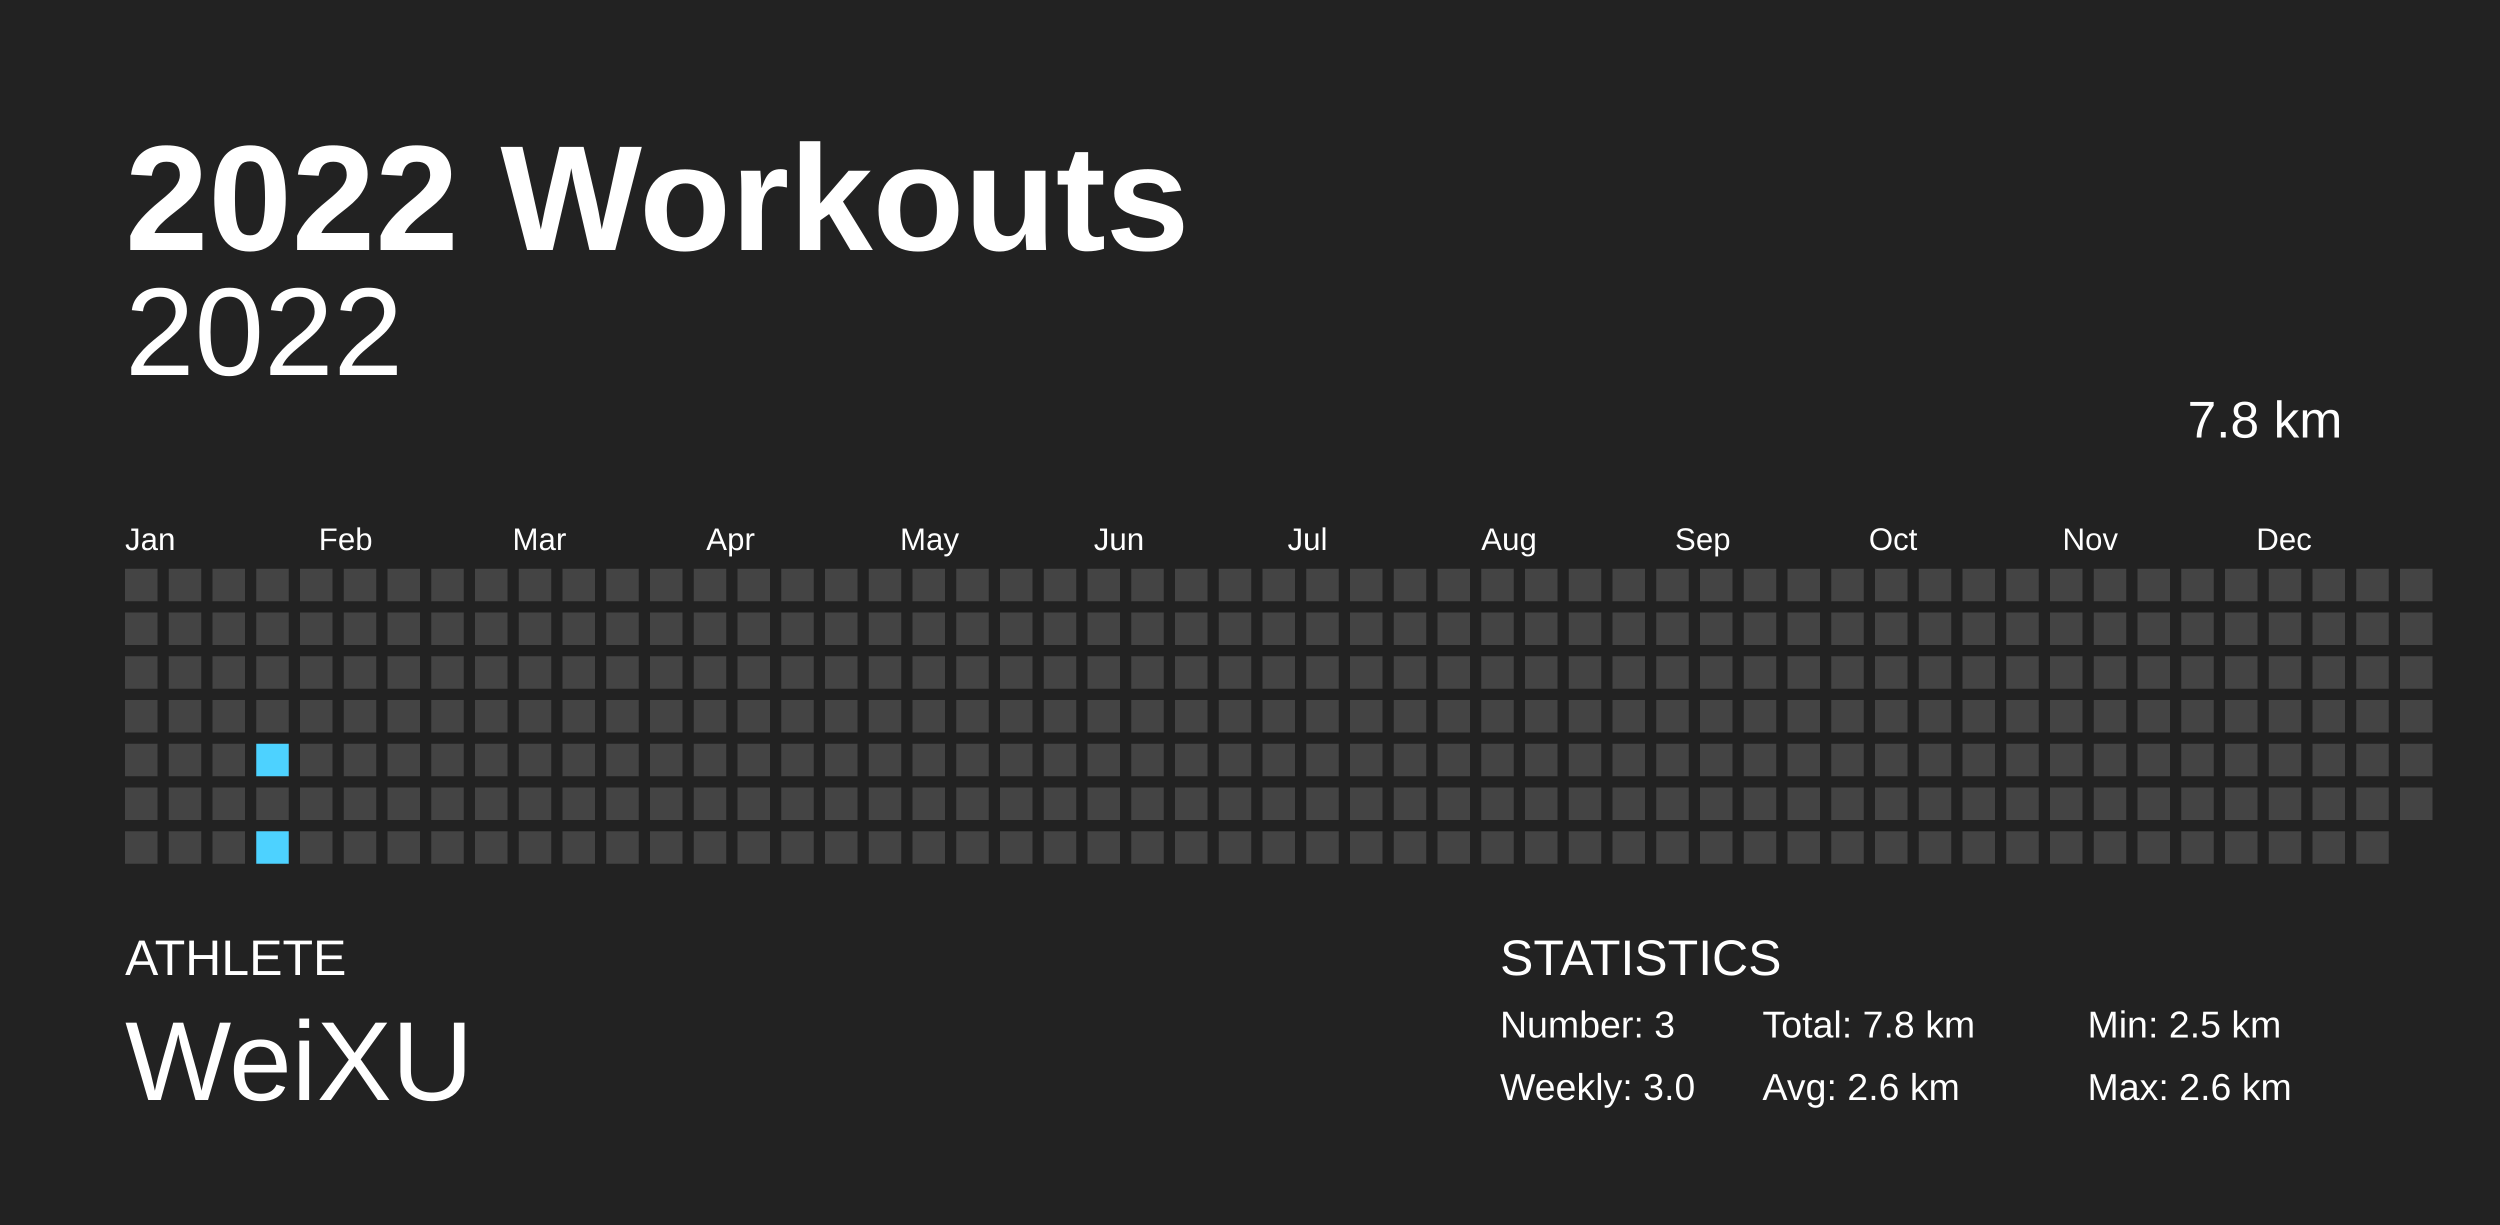
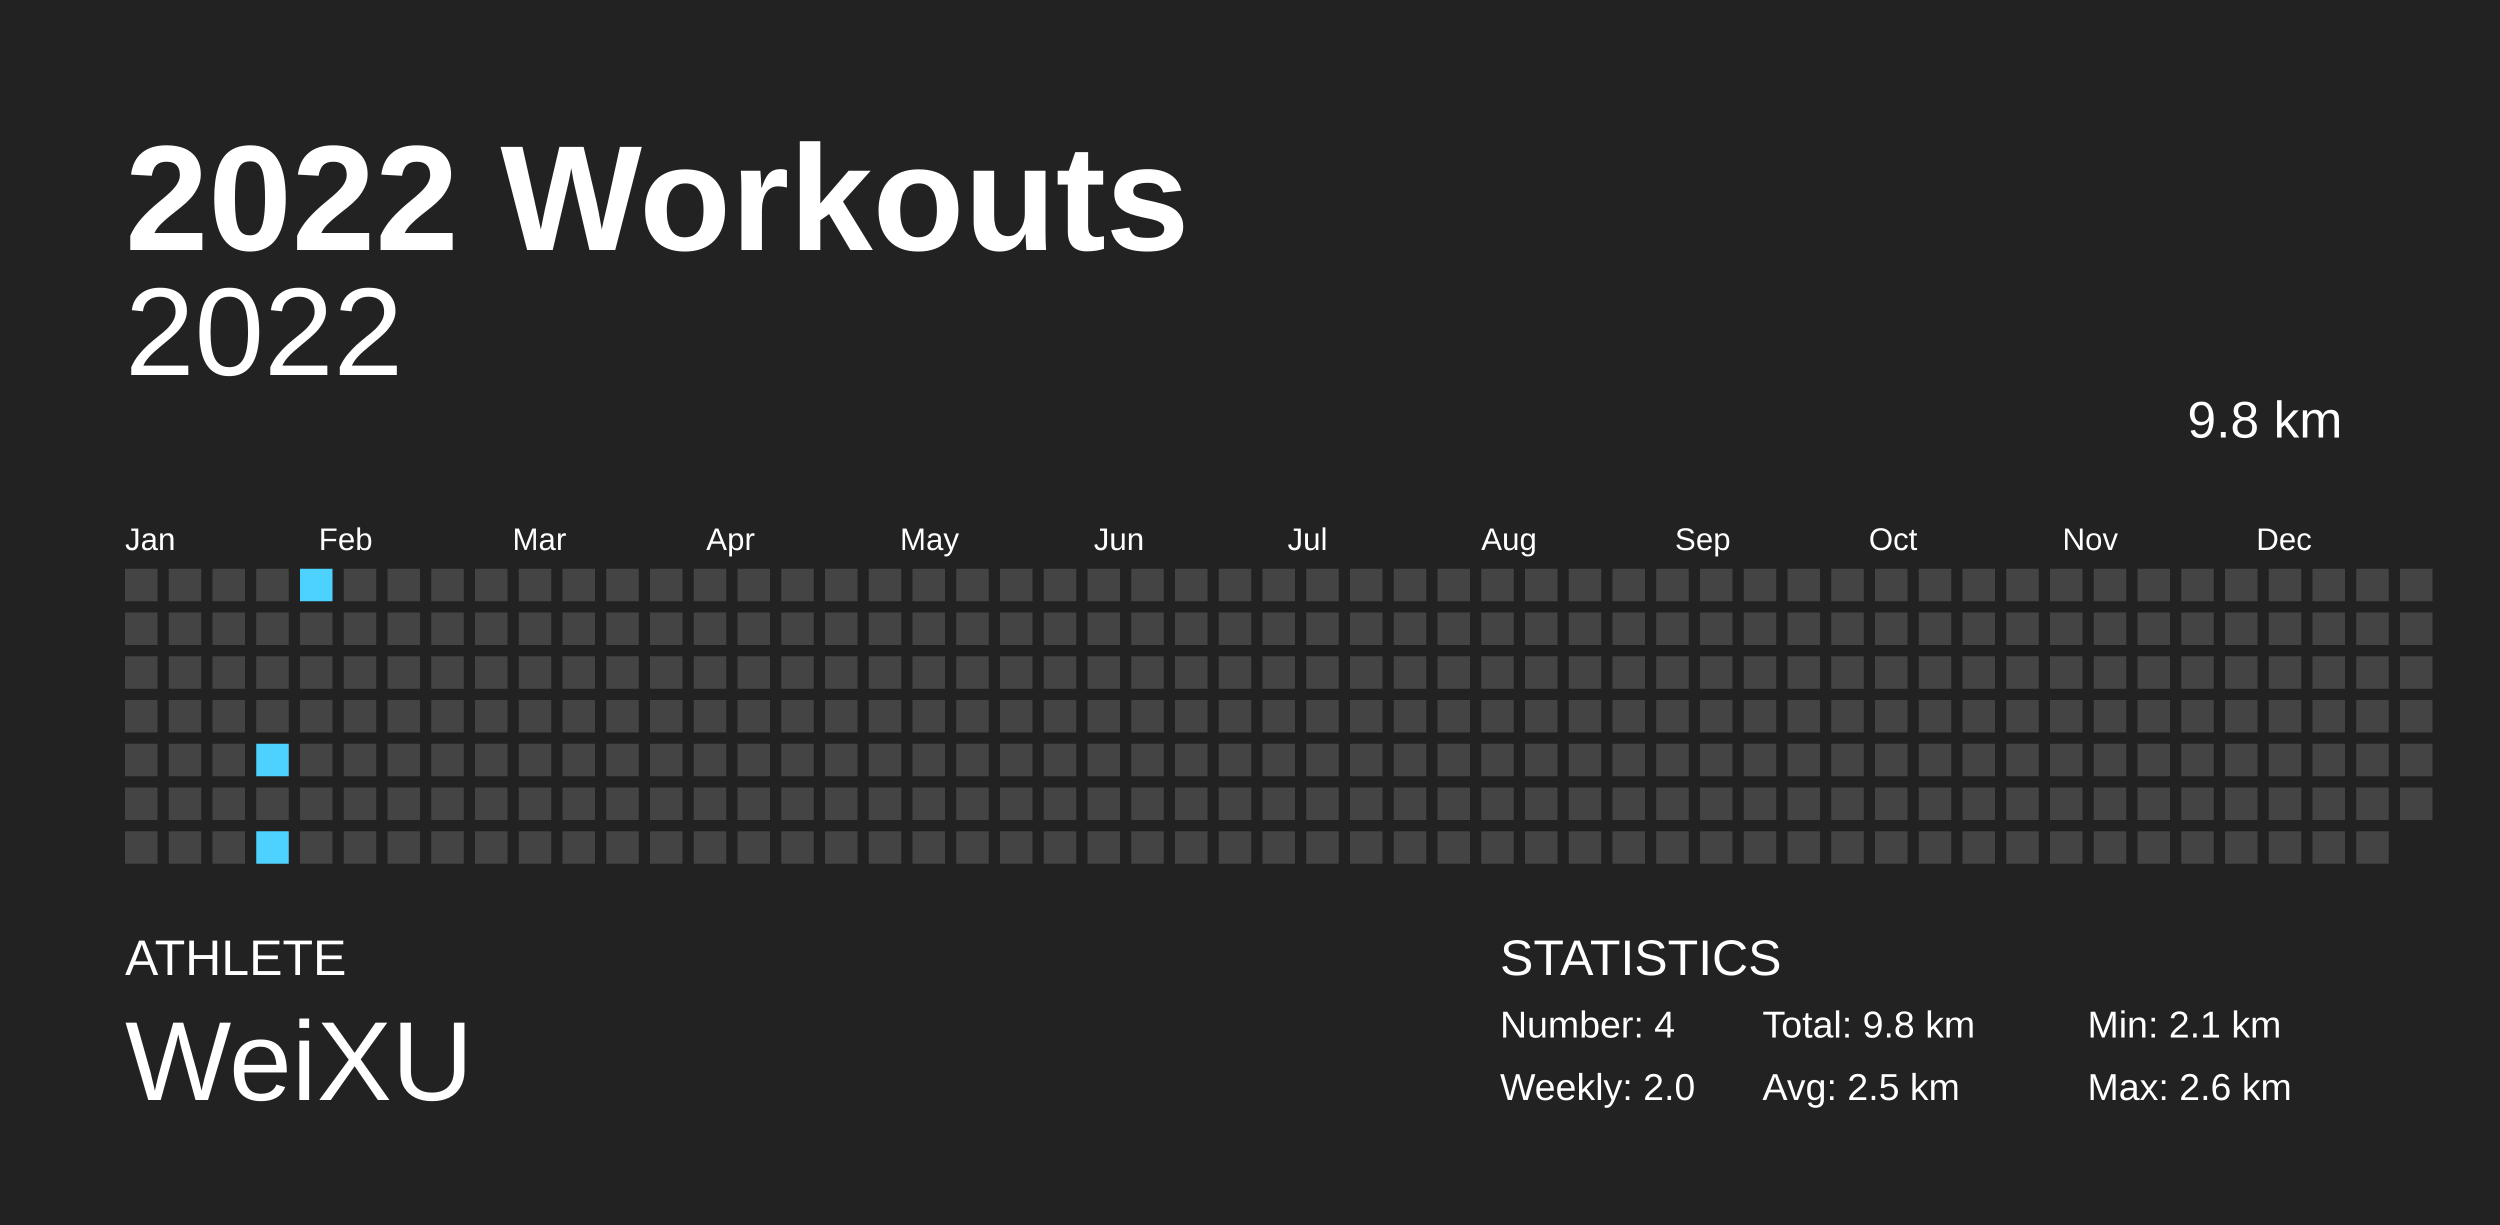
<svg xmlns="http://www.w3.org/2000/svg" baseProfile="full" height="98mm" version="1.1" viewBox="0,0,200,98" width="200mm">
  <defs />
  <rect fill="#222222" height="98" width="200" x="0" y="0" />
  <text fill="#FFFFFF" style="font-size:12px; font-family:Arial; font-weight:bold;" x="10" y="20">2022 Workouts</text>
  <text fill="#FFFFFF" style="font-size:4px; font-family:Arial" x="10" y="78">ATHLETE</text>
  <text fill="#FFFFFF" style="font-size:9px; font-family:Arial" x="10" y="88">WeiXU</text>
  <text fill="#FFFFFF" style="font-size:4px; font-family:Arial" x="120" y="78">STATISTICS</text>
-   <text fill="#FFFFFF" style="font-size:3px; font-family:Arial" x="120" y="83">Number: 3</text>
-   <text fill="#FFFFFF" style="font-size:3px; font-family:Arial" x="120" y="88">Weekly: 3.0</text>
-   <text fill="#FFFFFF" style="font-size:3px; font-family:Arial" x="141" y="83">Total: 7.8 km</text>
-   <text fill="#FFFFFF" style="font-size:3px; font-family:Arial" x="141" y="88">Avg: 2.6 km</text>
-   <text fill="#FFFFFF" style="font-size:3px; font-family:Arial" x="167" y="83">Min: 2.5 km</text>
+   <text fill="#FFFFFF" style="font-size:3px; font-family:Arial" x="120" y="83">Number: 4</text>
+   <text fill="#FFFFFF" style="font-size:3px; font-family:Arial" x="120" y="88">Weekly: 2.0</text>
+   <text fill="#FFFFFF" style="font-size:3px; font-family:Arial" x="141" y="83">Total: 9.8 km</text>
+   <text fill="#FFFFFF" style="font-size:3px; font-family:Arial" x="141" y="88">Avg: 2.5 km</text>
+   <text fill="#FFFFFF" style="font-size:3px; font-family:Arial" x="167" y="83">Min: 2.1 km</text>
  <text fill="#FFFFFF" style="font-size:3px; font-family:Arial" x="167" y="88">Max: 2.6 km</text>
  <text alignment-baseline="hanging" fill="#FFFFFF" style="font-size:10.0px; font-family:Arial;" x="10" y="30">2022</text>
-   <text alignment-baseline="hanging" fill="#FFFFFF" style="font-size:4.125px; font-family:Arial;" x="175" y="35">7.8 km</text>
+   <text alignment-baseline="hanging" fill="#FFFFFF" style="font-size:4.125px; font-family:Arial;" x="175" y="35">9.8 km</text>
  <text fill="#FFFFFF" style="font-size:2.5px; font-family:Arial" x="10.0" y="44">Jan</text>
  <text fill="#FFFFFF" style="font-size:2.5px; font-family:Arial" x="25.5" y="44">Feb</text>
  <text fill="#FFFFFF" style="font-size:2.5px; font-family:Arial" x="41.0" y="44">Mar</text>
  <text fill="#FFFFFF" style="font-size:2.5px; font-family:Arial" x="56.5" y="44">Apr</text>
  <text fill="#FFFFFF" style="font-size:2.5px; font-family:Arial" x="72.0" y="44">May</text>
  <text fill="#FFFFFF" style="font-size:2.5px; font-family:Arial" x="87.5" y="44">Jun</text>
  <text fill="#FFFFFF" style="font-size:2.5px; font-family:Arial" x="103.0" y="44">Jul</text>
  <text fill="#FFFFFF" style="font-size:2.5px; font-family:Arial" x="118.5" y="44">Aug</text>
  <text fill="#FFFFFF" style="font-size:2.5px; font-family:Arial" x="134.0" y="44">Sep</text>
  <text fill="#FFFFFF" style="font-size:2.5px; font-family:Arial" x="149.5" y="44">Oct</text>
  <text fill="#FFFFFF" style="font-size:2.5px; font-family:Arial" x="165.0" y="44">Nov</text>
  <text fill="#FFFFFF" style="font-size:2.5px; font-family:Arial" x="180.5" y="44">Dec</text>
  <rect fill="#444444" height="2.6" width="2.6" x="10.0" y="45.5" />
  <rect fill="#444444" height="2.6" width="2.6" x="10.0" y="49.0" />
  <rect fill="#444444" height="2.6" width="2.6" x="10.0" y="52.5" />
  <rect fill="#444444" height="2.6" width="2.6" x="10.0" y="56.0" />
  <rect fill="#444444" height="2.6" width="2.6" x="10.0" y="59.5" />
  <rect fill="#444444" height="2.6" width="2.6" x="10.0" y="63.0" />
  <rect fill="#444444" height="2.6" width="2.6" x="10.0" y="66.5" />
  <rect fill="#444444" height="2.6" width="2.6" x="13.5" y="45.5" />
  <rect fill="#444444" height="2.6" width="2.6" x="13.5" y="49.0" />
  <rect fill="#444444" height="2.6" width="2.6" x="13.5" y="52.5" />
  <rect fill="#444444" height="2.6" width="2.6" x="13.5" y="56.0" />
  <rect fill="#444444" height="2.6" width="2.6" x="13.5" y="59.5" />
  <rect fill="#444444" height="2.6" width="2.6" x="13.5" y="63.0" />
  <rect fill="#444444" height="2.6" width="2.6" x="13.5" y="66.5" />
  <rect fill="#444444" height="2.6" width="2.6" x="17.0" y="45.5" />
  <rect fill="#444444" height="2.6" width="2.6" x="17.0" y="49.0" />
  <rect fill="#444444" height="2.6" width="2.6" x="17.0" y="52.5" />
  <rect fill="#444444" height="2.6" width="2.6" x="17.0" y="56.0" />
  <rect fill="#444444" height="2.6" width="2.6" x="17.0" y="59.5" />
  <rect fill="#444444" height="2.6" width="2.6" x="17.0" y="63.0" />
  <rect fill="#444444" height="2.6" width="2.6" x="17.0" y="66.5" />
  <rect fill="#444444" height="2.6" width="2.6" x="20.5" y="45.5" />
  <rect fill="#444444" height="2.6" width="2.6" x="20.5" y="49.0" />
  <rect fill="#444444" height="2.6" width="2.6" x="20.5" y="52.5" />
  <rect fill="#444444" height="2.6" width="2.6" x="20.5" y="56.0" />
  <rect fill="#4dd2ff" height="2.6" width="2.6" x="20.5" y="59.5" />
  <rect fill="#444444" height="2.6" width="2.6" x="20.5" y="63.0" />
  <rect fill="#4dd2ff" height="2.6" width="2.6" x="20.5" y="66.5" />
-   <rect fill="#444444" height="2.6" width="2.6" x="24.0" y="45.5" />
+   <rect fill="#4dd2ff" height="2.6" width="2.6" x="24.0" y="45.5" />
  <rect fill="#444444" height="2.6" width="2.6" x="24.0" y="49.0" />
  <rect fill="#444444" height="2.6" width="2.6" x="24.0" y="52.5" />
  <rect fill="#444444" height="2.6" width="2.6" x="24.0" y="56.0" />
  <rect fill="#444444" height="2.6" width="2.6" x="24.0" y="59.5" />
  <rect fill="#444444" height="2.6" width="2.6" x="24.0" y="63.0" />
  <rect fill="#444444" height="2.6" width="2.6" x="24.0" y="66.5" />
  <rect fill="#444444" height="2.6" width="2.6" x="27.5" y="45.5" />
  <rect fill="#444444" height="2.6" width="2.6" x="27.5" y="49.0" />
  <rect fill="#444444" height="2.6" width="2.6" x="27.5" y="52.5" />
  <rect fill="#444444" height="2.6" width="2.6" x="27.5" y="56.0" />
  <rect fill="#444444" height="2.6" width="2.6" x="27.5" y="59.5" />
  <rect fill="#444444" height="2.6" width="2.6" x="27.5" y="63.0" />
  <rect fill="#444444" height="2.6" width="2.6" x="27.5" y="66.5" />
  <rect fill="#444444" height="2.6" width="2.6" x="31.0" y="45.5" />
  <rect fill="#444444" height="2.6" width="2.6" x="31.0" y="49.0" />
  <rect fill="#444444" height="2.6" width="2.6" x="31.0" y="52.5" />
  <rect fill="#444444" height="2.6" width="2.6" x="31.0" y="56.0" />
  <rect fill="#444444" height="2.6" width="2.6" x="31.0" y="59.5" />
  <rect fill="#444444" height="2.6" width="2.6" x="31.0" y="63.0" />
  <rect fill="#444444" height="2.6" width="2.6" x="31.0" y="66.5" />
  <rect fill="#444444" height="2.6" width="2.6" x="34.5" y="45.5" />
  <rect fill="#444444" height="2.6" width="2.6" x="34.5" y="49.0" />
  <rect fill="#444444" height="2.6" width="2.6" x="34.5" y="52.5" />
  <rect fill="#444444" height="2.6" width="2.6" x="34.5" y="56.0" />
  <rect fill="#444444" height="2.6" width="2.6" x="34.5" y="59.5" />
  <rect fill="#444444" height="2.6" width="2.6" x="34.5" y="63.0" />
  <rect fill="#444444" height="2.6" width="2.6" x="34.5" y="66.5" />
  <rect fill="#444444" height="2.6" width="2.6" x="38.0" y="45.5" />
  <rect fill="#444444" height="2.6" width="2.6" x="38.0" y="49.0" />
  <rect fill="#444444" height="2.6" width="2.6" x="38.0" y="52.5" />
  <rect fill="#444444" height="2.6" width="2.6" x="38.0" y="56.0" />
  <rect fill="#444444" height="2.6" width="2.6" x="38.0" y="59.5" />
  <rect fill="#444444" height="2.6" width="2.6" x="38.0" y="63.0" />
  <rect fill="#444444" height="2.6" width="2.6" x="38.0" y="66.5" />
  <rect fill="#444444" height="2.6" width="2.6" x="41.5" y="45.5" />
  <rect fill="#444444" height="2.6" width="2.6" x="41.5" y="49.0" />
  <rect fill="#444444" height="2.6" width="2.6" x="41.5" y="52.5" />
  <rect fill="#444444" height="2.6" width="2.6" x="41.5" y="56.0" />
  <rect fill="#444444" height="2.6" width="2.6" x="41.5" y="59.5" />
  <rect fill="#444444" height="2.6" width="2.6" x="41.5" y="63.0" />
  <rect fill="#444444" height="2.6" width="2.6" x="41.5" y="66.5" />
  <rect fill="#444444" height="2.6" width="2.6" x="45.0" y="45.5" />
  <rect fill="#444444" height="2.6" width="2.6" x="45.0" y="49.0" />
  <rect fill="#444444" height="2.6" width="2.6" x="45.0" y="52.5" />
  <rect fill="#444444" height="2.6" width="2.6" x="45.0" y="56.0" />
  <rect fill="#444444" height="2.6" width="2.6" x="45.0" y="59.5" />
  <rect fill="#444444" height="2.6" width="2.6" x="45.0" y="63.0" />
  <rect fill="#444444" height="2.6" width="2.6" x="45.0" y="66.5" />
  <rect fill="#444444" height="2.6" width="2.6" x="48.5" y="45.5" />
  <rect fill="#444444" height="2.6" width="2.6" x="48.5" y="49.0" />
  <rect fill="#444444" height="2.6" width="2.6" x="48.5" y="52.5" />
  <rect fill="#444444" height="2.6" width="2.6" x="48.5" y="56.0" />
  <rect fill="#444444" height="2.6" width="2.6" x="48.5" y="59.5" />
  <rect fill="#444444" height="2.6" width="2.6" x="48.5" y="63.0" />
  <rect fill="#444444" height="2.6" width="2.6" x="48.5" y="66.5" />
  <rect fill="#444444" height="2.6" width="2.6" x="52.0" y="45.5" />
  <rect fill="#444444" height="2.6" width="2.6" x="52.0" y="49.0" />
  <rect fill="#444444" height="2.6" width="2.6" x="52.0" y="52.5" />
  <rect fill="#444444" height="2.6" width="2.6" x="52.0" y="56.0" />
  <rect fill="#444444" height="2.6" width="2.6" x="52.0" y="59.5" />
  <rect fill="#444444" height="2.6" width="2.6" x="52.0" y="63.0" />
  <rect fill="#444444" height="2.6" width="2.6" x="52.0" y="66.5" />
  <rect fill="#444444" height="2.6" width="2.6" x="55.5" y="45.5" />
  <rect fill="#444444" height="2.6" width="2.6" x="55.5" y="49.0" />
  <rect fill="#444444" height="2.6" width="2.6" x="55.5" y="52.5" />
  <rect fill="#444444" height="2.6" width="2.6" x="55.5" y="56.0" />
  <rect fill="#444444" height="2.6" width="2.6" x="55.5" y="59.5" />
  <rect fill="#444444" height="2.6" width="2.6" x="55.5" y="63.0" />
  <rect fill="#444444" height="2.6" width="2.6" x="55.5" y="66.5" />
  <rect fill="#444444" height="2.6" width="2.6" x="59.0" y="45.5" />
  <rect fill="#444444" height="2.6" width="2.6" x="59.0" y="49.0" />
  <rect fill="#444444" height="2.6" width="2.6" x="59.0" y="52.5" />
  <rect fill="#444444" height="2.6" width="2.6" x="59.0" y="56.0" />
  <rect fill="#444444" height="2.6" width="2.6" x="59.0" y="59.5" />
  <rect fill="#444444" height="2.6" width="2.6" x="59.0" y="63.0" />
  <rect fill="#444444" height="2.6" width="2.6" x="59.0" y="66.5" />
  <rect fill="#444444" height="2.6" width="2.6" x="62.5" y="45.5" />
  <rect fill="#444444" height="2.6" width="2.6" x="62.5" y="49.0" />
  <rect fill="#444444" height="2.6" width="2.6" x="62.5" y="52.5" />
  <rect fill="#444444" height="2.6" width="2.6" x="62.5" y="56.0" />
  <rect fill="#444444" height="2.6" width="2.6" x="62.5" y="59.5" />
  <rect fill="#444444" height="2.6" width="2.6" x="62.5" y="63.0" />
  <rect fill="#444444" height="2.6" width="2.6" x="62.5" y="66.5" />
  <rect fill="#444444" height="2.6" width="2.6" x="66.0" y="45.5" />
  <rect fill="#444444" height="2.6" width="2.6" x="66.0" y="49.0" />
  <rect fill="#444444" height="2.6" width="2.6" x="66.0" y="52.5" />
  <rect fill="#444444" height="2.6" width="2.6" x="66.0" y="56.0" />
  <rect fill="#444444" height="2.6" width="2.6" x="66.0" y="59.5" />
  <rect fill="#444444" height="2.6" width="2.6" x="66.0" y="63.0" />
  <rect fill="#444444" height="2.6" width="2.6" x="66.0" y="66.5" />
  <rect fill="#444444" height="2.6" width="2.6" x="69.5" y="45.5" />
  <rect fill="#444444" height="2.6" width="2.6" x="69.5" y="49.0" />
  <rect fill="#444444" height="2.6" width="2.6" x="69.5" y="52.5" />
  <rect fill="#444444" height="2.6" width="2.6" x="69.5" y="56.0" />
  <rect fill="#444444" height="2.6" width="2.6" x="69.5" y="59.5" />
  <rect fill="#444444" height="2.6" width="2.6" x="69.5" y="63.0" />
  <rect fill="#444444" height="2.6" width="2.6" x="69.5" y="66.5" />
  <rect fill="#444444" height="2.6" width="2.6" x="73.0" y="45.5" />
  <rect fill="#444444" height="2.6" width="2.6" x="73.0" y="49.0" />
  <rect fill="#444444" height="2.6" width="2.6" x="73.0" y="52.5" />
  <rect fill="#444444" height="2.6" width="2.6" x="73.0" y="56.0" />
  <rect fill="#444444" height="2.6" width="2.6" x="73.0" y="59.5" />
  <rect fill="#444444" height="2.6" width="2.6" x="73.0" y="63.0" />
  <rect fill="#444444" height="2.6" width="2.6" x="73.0" y="66.5" />
  <rect fill="#444444" height="2.6" width="2.6" x="76.5" y="45.5" />
  <rect fill="#444444" height="2.6" width="2.6" x="76.5" y="49.0" />
  <rect fill="#444444" height="2.6" width="2.6" x="76.5" y="52.5" />
  <rect fill="#444444" height="2.6" width="2.6" x="76.5" y="56.0" />
  <rect fill="#444444" height="2.6" width="2.6" x="76.5" y="59.5" />
  <rect fill="#444444" height="2.6" width="2.6" x="76.5" y="63.0" />
  <rect fill="#444444" height="2.6" width="2.6" x="76.5" y="66.5" />
  <rect fill="#444444" height="2.6" width="2.6" x="80.0" y="45.5" />
  <rect fill="#444444" height="2.6" width="2.6" x="80.0" y="49.0" />
  <rect fill="#444444" height="2.6" width="2.6" x="80.0" y="52.5" />
  <rect fill="#444444" height="2.6" width="2.6" x="80.0" y="56.0" />
  <rect fill="#444444" height="2.6" width="2.6" x="80.0" y="59.5" />
  <rect fill="#444444" height="2.6" width="2.6" x="80.0" y="63.0" />
  <rect fill="#444444" height="2.6" width="2.6" x="80.0" y="66.5" />
  <rect fill="#444444" height="2.6" width="2.6" x="83.5" y="45.5" />
  <rect fill="#444444" height="2.6" width="2.6" x="83.5" y="49.0" />
  <rect fill="#444444" height="2.6" width="2.6" x="83.5" y="52.5" />
  <rect fill="#444444" height="2.6" width="2.6" x="83.5" y="56.0" />
  <rect fill="#444444" height="2.6" width="2.6" x="83.5" y="59.5" />
  <rect fill="#444444" height="2.6" width="2.6" x="83.5" y="63.0" />
  <rect fill="#444444" height="2.6" width="2.6" x="83.5" y="66.5" />
  <rect fill="#444444" height="2.6" width="2.6" x="87.0" y="45.5" />
  <rect fill="#444444" height="2.6" width="2.6" x="87.0" y="49.0" />
  <rect fill="#444444" height="2.6" width="2.6" x="87.0" y="52.5" />
  <rect fill="#444444" height="2.6" width="2.6" x="87.0" y="56.0" />
  <rect fill="#444444" height="2.6" width="2.6" x="87.0" y="59.5" />
  <rect fill="#444444" height="2.6" width="2.6" x="87.0" y="63.0" />
  <rect fill="#444444" height="2.6" width="2.6" x="87.0" y="66.5" />
  <rect fill="#444444" height="2.6" width="2.6" x="90.5" y="45.5" />
  <rect fill="#444444" height="2.6" width="2.6" x="90.5" y="49.0" />
  <rect fill="#444444" height="2.6" width="2.6" x="90.5" y="52.5" />
  <rect fill="#444444" height="2.6" width="2.6" x="90.5" y="56.0" />
  <rect fill="#444444" height="2.6" width="2.6" x="90.5" y="59.5" />
  <rect fill="#444444" height="2.6" width="2.6" x="90.5" y="63.0" />
  <rect fill="#444444" height="2.6" width="2.6" x="90.5" y="66.5" />
  <rect fill="#444444" height="2.6" width="2.6" x="94.0" y="45.5" />
  <rect fill="#444444" height="2.6" width="2.6" x="94.0" y="49.0" />
  <rect fill="#444444" height="2.6" width="2.6" x="94.0" y="52.5" />
  <rect fill="#444444" height="2.6" width="2.6" x="94.0" y="56.0" />
  <rect fill="#444444" height="2.6" width="2.6" x="94.0" y="59.5" />
  <rect fill="#444444" height="2.6" width="2.6" x="94.0" y="63.0" />
  <rect fill="#444444" height="2.6" width="2.6" x="94.0" y="66.5" />
  <rect fill="#444444" height="2.6" width="2.6" x="97.5" y="45.5" />
  <rect fill="#444444" height="2.6" width="2.6" x="97.5" y="49.0" />
  <rect fill="#444444" height="2.6" width="2.6" x="97.5" y="52.5" />
  <rect fill="#444444" height="2.6" width="2.6" x="97.5" y="56.0" />
  <rect fill="#444444" height="2.6" width="2.6" x="97.5" y="59.5" />
  <rect fill="#444444" height="2.6" width="2.6" x="97.5" y="63.0" />
  <rect fill="#444444" height="2.6" width="2.6" x="97.5" y="66.5" />
  <rect fill="#444444" height="2.6" width="2.6" x="101.0" y="45.5" />
  <rect fill="#444444" height="2.6" width="2.6" x="101.0" y="49.0" />
  <rect fill="#444444" height="2.6" width="2.6" x="101.0" y="52.5" />
  <rect fill="#444444" height="2.6" width="2.6" x="101.0" y="56.0" />
  <rect fill="#444444" height="2.6" width="2.6" x="101.0" y="59.5" />
  <rect fill="#444444" height="2.6" width="2.6" x="101.0" y="63.0" />
  <rect fill="#444444" height="2.6" width="2.6" x="101.0" y="66.5" />
  <rect fill="#444444" height="2.6" width="2.6" x="104.5" y="45.5" />
  <rect fill="#444444" height="2.6" width="2.6" x="104.5" y="49.0" />
  <rect fill="#444444" height="2.6" width="2.6" x="104.5" y="52.5" />
  <rect fill="#444444" height="2.6" width="2.6" x="104.5" y="56.0" />
  <rect fill="#444444" height="2.6" width="2.6" x="104.5" y="59.5" />
  <rect fill="#444444" height="2.6" width="2.6" x="104.5" y="63.0" />
  <rect fill="#444444" height="2.6" width="2.6" x="104.5" y="66.5" />
  <rect fill="#444444" height="2.6" width="2.6" x="108.0" y="45.5" />
  <rect fill="#444444" height="2.6" width="2.6" x="108.0" y="49.0" />
  <rect fill="#444444" height="2.6" width="2.6" x="108.0" y="52.5" />
  <rect fill="#444444" height="2.6" width="2.6" x="108.0" y="56.0" />
  <rect fill="#444444" height="2.6" width="2.6" x="108.0" y="59.5" />
  <rect fill="#444444" height="2.6" width="2.6" x="108.0" y="63.0" />
  <rect fill="#444444" height="2.6" width="2.6" x="108.0" y="66.5" />
  <rect fill="#444444" height="2.6" width="2.6" x="111.5" y="45.5" />
  <rect fill="#444444" height="2.6" width="2.6" x="111.5" y="49.0" />
  <rect fill="#444444" height="2.6" width="2.6" x="111.5" y="52.5" />
  <rect fill="#444444" height="2.6" width="2.6" x="111.5" y="56.0" />
  <rect fill="#444444" height="2.6" width="2.6" x="111.5" y="59.5" />
  <rect fill="#444444" height="2.6" width="2.6" x="111.5" y="63.0" />
  <rect fill="#444444" height="2.6" width="2.6" x="111.5" y="66.5" />
  <rect fill="#444444" height="2.6" width="2.6" x="115.0" y="45.5" />
  <rect fill="#444444" height="2.6" width="2.6" x="115.0" y="49.0" />
  <rect fill="#444444" height="2.6" width="2.6" x="115.0" y="52.5" />
  <rect fill="#444444" height="2.6" width="2.6" x="115.0" y="56.0" />
  <rect fill="#444444" height="2.6" width="2.6" x="115.0" y="59.5" />
  <rect fill="#444444" height="2.6" width="2.6" x="115.0" y="63.0" />
  <rect fill="#444444" height="2.6" width="2.6" x="115.0" y="66.5" />
  <rect fill="#444444" height="2.6" width="2.6" x="118.5" y="45.5" />
  <rect fill="#444444" height="2.6" width="2.6" x="118.5" y="49.0" />
  <rect fill="#444444" height="2.6" width="2.6" x="118.5" y="52.5" />
  <rect fill="#444444" height="2.6" width="2.6" x="118.5" y="56.0" />
  <rect fill="#444444" height="2.6" width="2.6" x="118.5" y="59.5" />
  <rect fill="#444444" height="2.6" width="2.6" x="118.5" y="63.0" />
  <rect fill="#444444" height="2.6" width="2.6" x="118.5" y="66.5" />
  <rect fill="#444444" height="2.6" width="2.6" x="122.0" y="45.5" />
  <rect fill="#444444" height="2.6" width="2.6" x="122.0" y="49.0" />
  <rect fill="#444444" height="2.6" width="2.6" x="122.0" y="52.5" />
  <rect fill="#444444" height="2.6" width="2.6" x="122.0" y="56.0" />
  <rect fill="#444444" height="2.6" width="2.6" x="122.0" y="59.5" />
  <rect fill="#444444" height="2.6" width="2.6" x="122.0" y="63.0" />
  <rect fill="#444444" height="2.6" width="2.6" x="122.0" y="66.5" />
  <rect fill="#444444" height="2.6" width="2.6" x="125.5" y="45.5" />
  <rect fill="#444444" height="2.6" width="2.6" x="125.5" y="49.0" />
  <rect fill="#444444" height="2.6" width="2.6" x="125.5" y="52.5" />
  <rect fill="#444444" height="2.6" width="2.6" x="125.5" y="56.0" />
  <rect fill="#444444" height="2.6" width="2.6" x="125.5" y="59.5" />
  <rect fill="#444444" height="2.6" width="2.6" x="125.5" y="63.0" />
  <rect fill="#444444" height="2.6" width="2.6" x="125.5" y="66.5" />
  <rect fill="#444444" height="2.6" width="2.6" x="129.0" y="45.5" />
  <rect fill="#444444" height="2.6" width="2.6" x="129.0" y="49.0" />
  <rect fill="#444444" height="2.6" width="2.6" x="129.0" y="52.5" />
  <rect fill="#444444" height="2.6" width="2.6" x="129.0" y="56.0" />
  <rect fill="#444444" height="2.6" width="2.6" x="129.0" y="59.5" />
  <rect fill="#444444" height="2.6" width="2.6" x="129.0" y="63.0" />
  <rect fill="#444444" height="2.6" width="2.6" x="129.0" y="66.5" />
  <rect fill="#444444" height="2.6" width="2.6" x="132.5" y="45.5" />
  <rect fill="#444444" height="2.6" width="2.6" x="132.5" y="49.0" />
  <rect fill="#444444" height="2.6" width="2.6" x="132.5" y="52.5" />
  <rect fill="#444444" height="2.6" width="2.6" x="132.5" y="56.0" />
  <rect fill="#444444" height="2.6" width="2.6" x="132.5" y="59.5" />
  <rect fill="#444444" height="2.6" width="2.6" x="132.5" y="63.0" />
  <rect fill="#444444" height="2.6" width="2.6" x="132.5" y="66.5" />
  <rect fill="#444444" height="2.6" width="2.6" x="136.0" y="45.5" />
  <rect fill="#444444" height="2.6" width="2.6" x="136.0" y="49.0" />
  <rect fill="#444444" height="2.6" width="2.6" x="136.0" y="52.5" />
  <rect fill="#444444" height="2.6" width="2.6" x="136.0" y="56.0" />
  <rect fill="#444444" height="2.6" width="2.6" x="136.0" y="59.5" />
  <rect fill="#444444" height="2.6" width="2.6" x="136.0" y="63.0" />
  <rect fill="#444444" height="2.6" width="2.6" x="136.0" y="66.5" />
  <rect fill="#444444" height="2.6" width="2.6" x="139.5" y="45.5" />
  <rect fill="#444444" height="2.6" width="2.6" x="139.5" y="49.0" />
  <rect fill="#444444" height="2.6" width="2.6" x="139.5" y="52.5" />
  <rect fill="#444444" height="2.6" width="2.6" x="139.5" y="56.0" />
  <rect fill="#444444" height="2.6" width="2.6" x="139.5" y="59.5" />
  <rect fill="#444444" height="2.6" width="2.6" x="139.5" y="63.0" />
  <rect fill="#444444" height="2.6" width="2.6" x="139.5" y="66.5" />
  <rect fill="#444444" height="2.6" width="2.6" x="143.0" y="45.5" />
  <rect fill="#444444" height="2.6" width="2.6" x="143.0" y="49.0" />
  <rect fill="#444444" height="2.6" width="2.6" x="143.0" y="52.5" />
  <rect fill="#444444" height="2.6" width="2.6" x="143.0" y="56.0" />
  <rect fill="#444444" height="2.6" width="2.6" x="143.0" y="59.5" />
  <rect fill="#444444" height="2.6" width="2.6" x="143.0" y="63.0" />
  <rect fill="#444444" height="2.6" width="2.6" x="143.0" y="66.5" />
  <rect fill="#444444" height="2.6" width="2.6" x="146.5" y="45.5" />
  <rect fill="#444444" height="2.6" width="2.6" x="146.5" y="49.0" />
  <rect fill="#444444" height="2.6" width="2.6" x="146.5" y="52.5" />
  <rect fill="#444444" height="2.6" width="2.6" x="146.5" y="56.0" />
  <rect fill="#444444" height="2.6" width="2.6" x="146.5" y="59.5" />
  <rect fill="#444444" height="2.6" width="2.6" x="146.5" y="63.0" />
  <rect fill="#444444" height="2.6" width="2.6" x="146.5" y="66.5" />
  <rect fill="#444444" height="2.6" width="2.6" x="150.0" y="45.5" />
  <rect fill="#444444" height="2.6" width="2.6" x="150.0" y="49.0" />
  <rect fill="#444444" height="2.6" width="2.6" x="150.0" y="52.5" />
  <rect fill="#444444" height="2.6" width="2.6" x="150.0" y="56.0" />
  <rect fill="#444444" height="2.6" width="2.6" x="150.0" y="59.5" />
  <rect fill="#444444" height="2.6" width="2.6" x="150.0" y="63.0" />
  <rect fill="#444444" height="2.6" width="2.6" x="150.0" y="66.5" />
  <rect fill="#444444" height="2.6" width="2.6" x="153.5" y="45.5" />
  <rect fill="#444444" height="2.6" width="2.6" x="153.5" y="49.0" />
  <rect fill="#444444" height="2.6" width="2.6" x="153.5" y="52.5" />
  <rect fill="#444444" height="2.6" width="2.6" x="153.5" y="56.0" />
  <rect fill="#444444" height="2.6" width="2.6" x="153.5" y="59.5" />
  <rect fill="#444444" height="2.6" width="2.6" x="153.5" y="63.0" />
  <rect fill="#444444" height="2.6" width="2.6" x="153.5" y="66.5" />
  <rect fill="#444444" height="2.6" width="2.6" x="157.0" y="45.5" />
  <rect fill="#444444" height="2.6" width="2.6" x="157.0" y="49.0" />
  <rect fill="#444444" height="2.6" width="2.6" x="157.0" y="52.5" />
  <rect fill="#444444" height="2.6" width="2.6" x="157.0" y="56.0" />
  <rect fill="#444444" height="2.6" width="2.6" x="157.0" y="59.5" />
  <rect fill="#444444" height="2.6" width="2.6" x="157.0" y="63.0" />
  <rect fill="#444444" height="2.6" width="2.6" x="157.0" y="66.5" />
  <rect fill="#444444" height="2.6" width="2.6" x="160.5" y="45.5" />
  <rect fill="#444444" height="2.6" width="2.6" x="160.5" y="49.0" />
  <rect fill="#444444" height="2.6" width="2.6" x="160.5" y="52.5" />
  <rect fill="#444444" height="2.6" width="2.6" x="160.5" y="56.0" />
  <rect fill="#444444" height="2.6" width="2.6" x="160.5" y="59.5" />
  <rect fill="#444444" height="2.6" width="2.6" x="160.5" y="63.0" />
  <rect fill="#444444" height="2.6" width="2.6" x="160.5" y="66.5" />
  <rect fill="#444444" height="2.6" width="2.6" x="164.0" y="45.5" />
  <rect fill="#444444" height="2.6" width="2.6" x="164.0" y="49.0" />
  <rect fill="#444444" height="2.6" width="2.6" x="164.0" y="52.5" />
  <rect fill="#444444" height="2.6" width="2.6" x="164.0" y="56.0" />
  <rect fill="#444444" height="2.6" width="2.6" x="164.0" y="59.5" />
  <rect fill="#444444" height="2.6" width="2.6" x="164.0" y="63.0" />
  <rect fill="#444444" height="2.6" width="2.6" x="164.0" y="66.5" />
  <rect fill="#444444" height="2.6" width="2.6" x="167.5" y="45.5" />
  <rect fill="#444444" height="2.6" width="2.6" x="167.5" y="49.0" />
  <rect fill="#444444" height="2.6" width="2.6" x="167.5" y="52.5" />
  <rect fill="#444444" height="2.6" width="2.6" x="167.5" y="56.0" />
  <rect fill="#444444" height="2.6" width="2.6" x="167.5" y="59.5" />
  <rect fill="#444444" height="2.6" width="2.6" x="167.5" y="63.0" />
  <rect fill="#444444" height="2.6" width="2.6" x="167.5" y="66.5" />
  <rect fill="#444444" height="2.6" width="2.6" x="171.0" y="45.5" />
  <rect fill="#444444" height="2.6" width="2.6" x="171.0" y="49.0" />
  <rect fill="#444444" height="2.6" width="2.6" x="171.0" y="52.5" />
  <rect fill="#444444" height="2.6" width="2.6" x="171.0" y="56.0" />
  <rect fill="#444444" height="2.6" width="2.6" x="171.0" y="59.5" />
  <rect fill="#444444" height="2.6" width="2.6" x="171.0" y="63.0" />
  <rect fill="#444444" height="2.6" width="2.6" x="171.0" y="66.5" />
  <rect fill="#444444" height="2.6" width="2.6" x="174.5" y="45.5" />
  <rect fill="#444444" height="2.6" width="2.6" x="174.5" y="49.0" />
  <rect fill="#444444" height="2.6" width="2.6" x="174.5" y="52.5" />
  <rect fill="#444444" height="2.6" width="2.6" x="174.5" y="56.0" />
  <rect fill="#444444" height="2.6" width="2.6" x="174.5" y="59.5" />
  <rect fill="#444444" height="2.6" width="2.6" x="174.5" y="63.0" />
  <rect fill="#444444" height="2.6" width="2.6" x="174.5" y="66.5" />
  <rect fill="#444444" height="2.6" width="2.6" x="178.0" y="45.5" />
  <rect fill="#444444" height="2.6" width="2.6" x="178.0" y="49.0" />
  <rect fill="#444444" height="2.6" width="2.6" x="178.0" y="52.5" />
  <rect fill="#444444" height="2.6" width="2.6" x="178.0" y="56.0" />
  <rect fill="#444444" height="2.6" width="2.6" x="178.0" y="59.5" />
  <rect fill="#444444" height="2.6" width="2.6" x="178.0" y="63.0" />
  <rect fill="#444444" height="2.6" width="2.6" x="178.0" y="66.5" />
  <rect fill="#444444" height="2.6" width="2.6" x="181.5" y="45.5" />
  <rect fill="#444444" height="2.6" width="2.6" x="181.5" y="49.0" />
  <rect fill="#444444" height="2.6" width="2.6" x="181.5" y="52.5" />
  <rect fill="#444444" height="2.6" width="2.6" x="181.5" y="56.0" />
  <rect fill="#444444" height="2.6" width="2.6" x="181.5" y="59.5" />
  <rect fill="#444444" height="2.6" width="2.6" x="181.5" y="63.0" />
  <rect fill="#444444" height="2.6" width="2.6" x="181.5" y="66.5" />
  <rect fill="#444444" height="2.6" width="2.6" x="185.0" y="45.5" />
  <rect fill="#444444" height="2.6" width="2.6" x="185.0" y="49.0" />
  <rect fill="#444444" height="2.6" width="2.6" x="185.0" y="52.5" />
  <rect fill="#444444" height="2.6" width="2.6" x="185.0" y="56.0" />
  <rect fill="#444444" height="2.6" width="2.6" x="185.0" y="59.5" />
  <rect fill="#444444" height="2.6" width="2.6" x="185.0" y="63.0" />
  <rect fill="#444444" height="2.6" width="2.6" x="185.0" y="66.5" />
  <rect fill="#444444" height="2.6" width="2.6" x="188.5" y="45.5" />
  <rect fill="#444444" height="2.6" width="2.6" x="188.5" y="49.0" />
  <rect fill="#444444" height="2.6" width="2.6" x="188.5" y="52.5" />
  <rect fill="#444444" height="2.6" width="2.6" x="188.5" y="56.0" />
  <rect fill="#444444" height="2.6" width="2.6" x="188.5" y="59.5" />
  <rect fill="#444444" height="2.6" width="2.6" x="188.5" y="63.0" />
  <rect fill="#444444" height="2.6" width="2.6" x="188.5" y="66.5" />
  <rect fill="#444444" height="2.6" width="2.6" x="192.0" y="45.5" />
  <rect fill="#444444" height="2.6" width="2.6" x="192.0" y="49.0" />
  <rect fill="#444444" height="2.6" width="2.6" x="192.0" y="52.5" />
  <rect fill="#444444" height="2.6" width="2.6" x="192.0" y="56.0" />
  <rect fill="#444444" height="2.6" width="2.6" x="192.0" y="59.5" />
  <rect fill="#444444" height="2.6" width="2.6" x="192.0" y="63.0" />
</svg>
